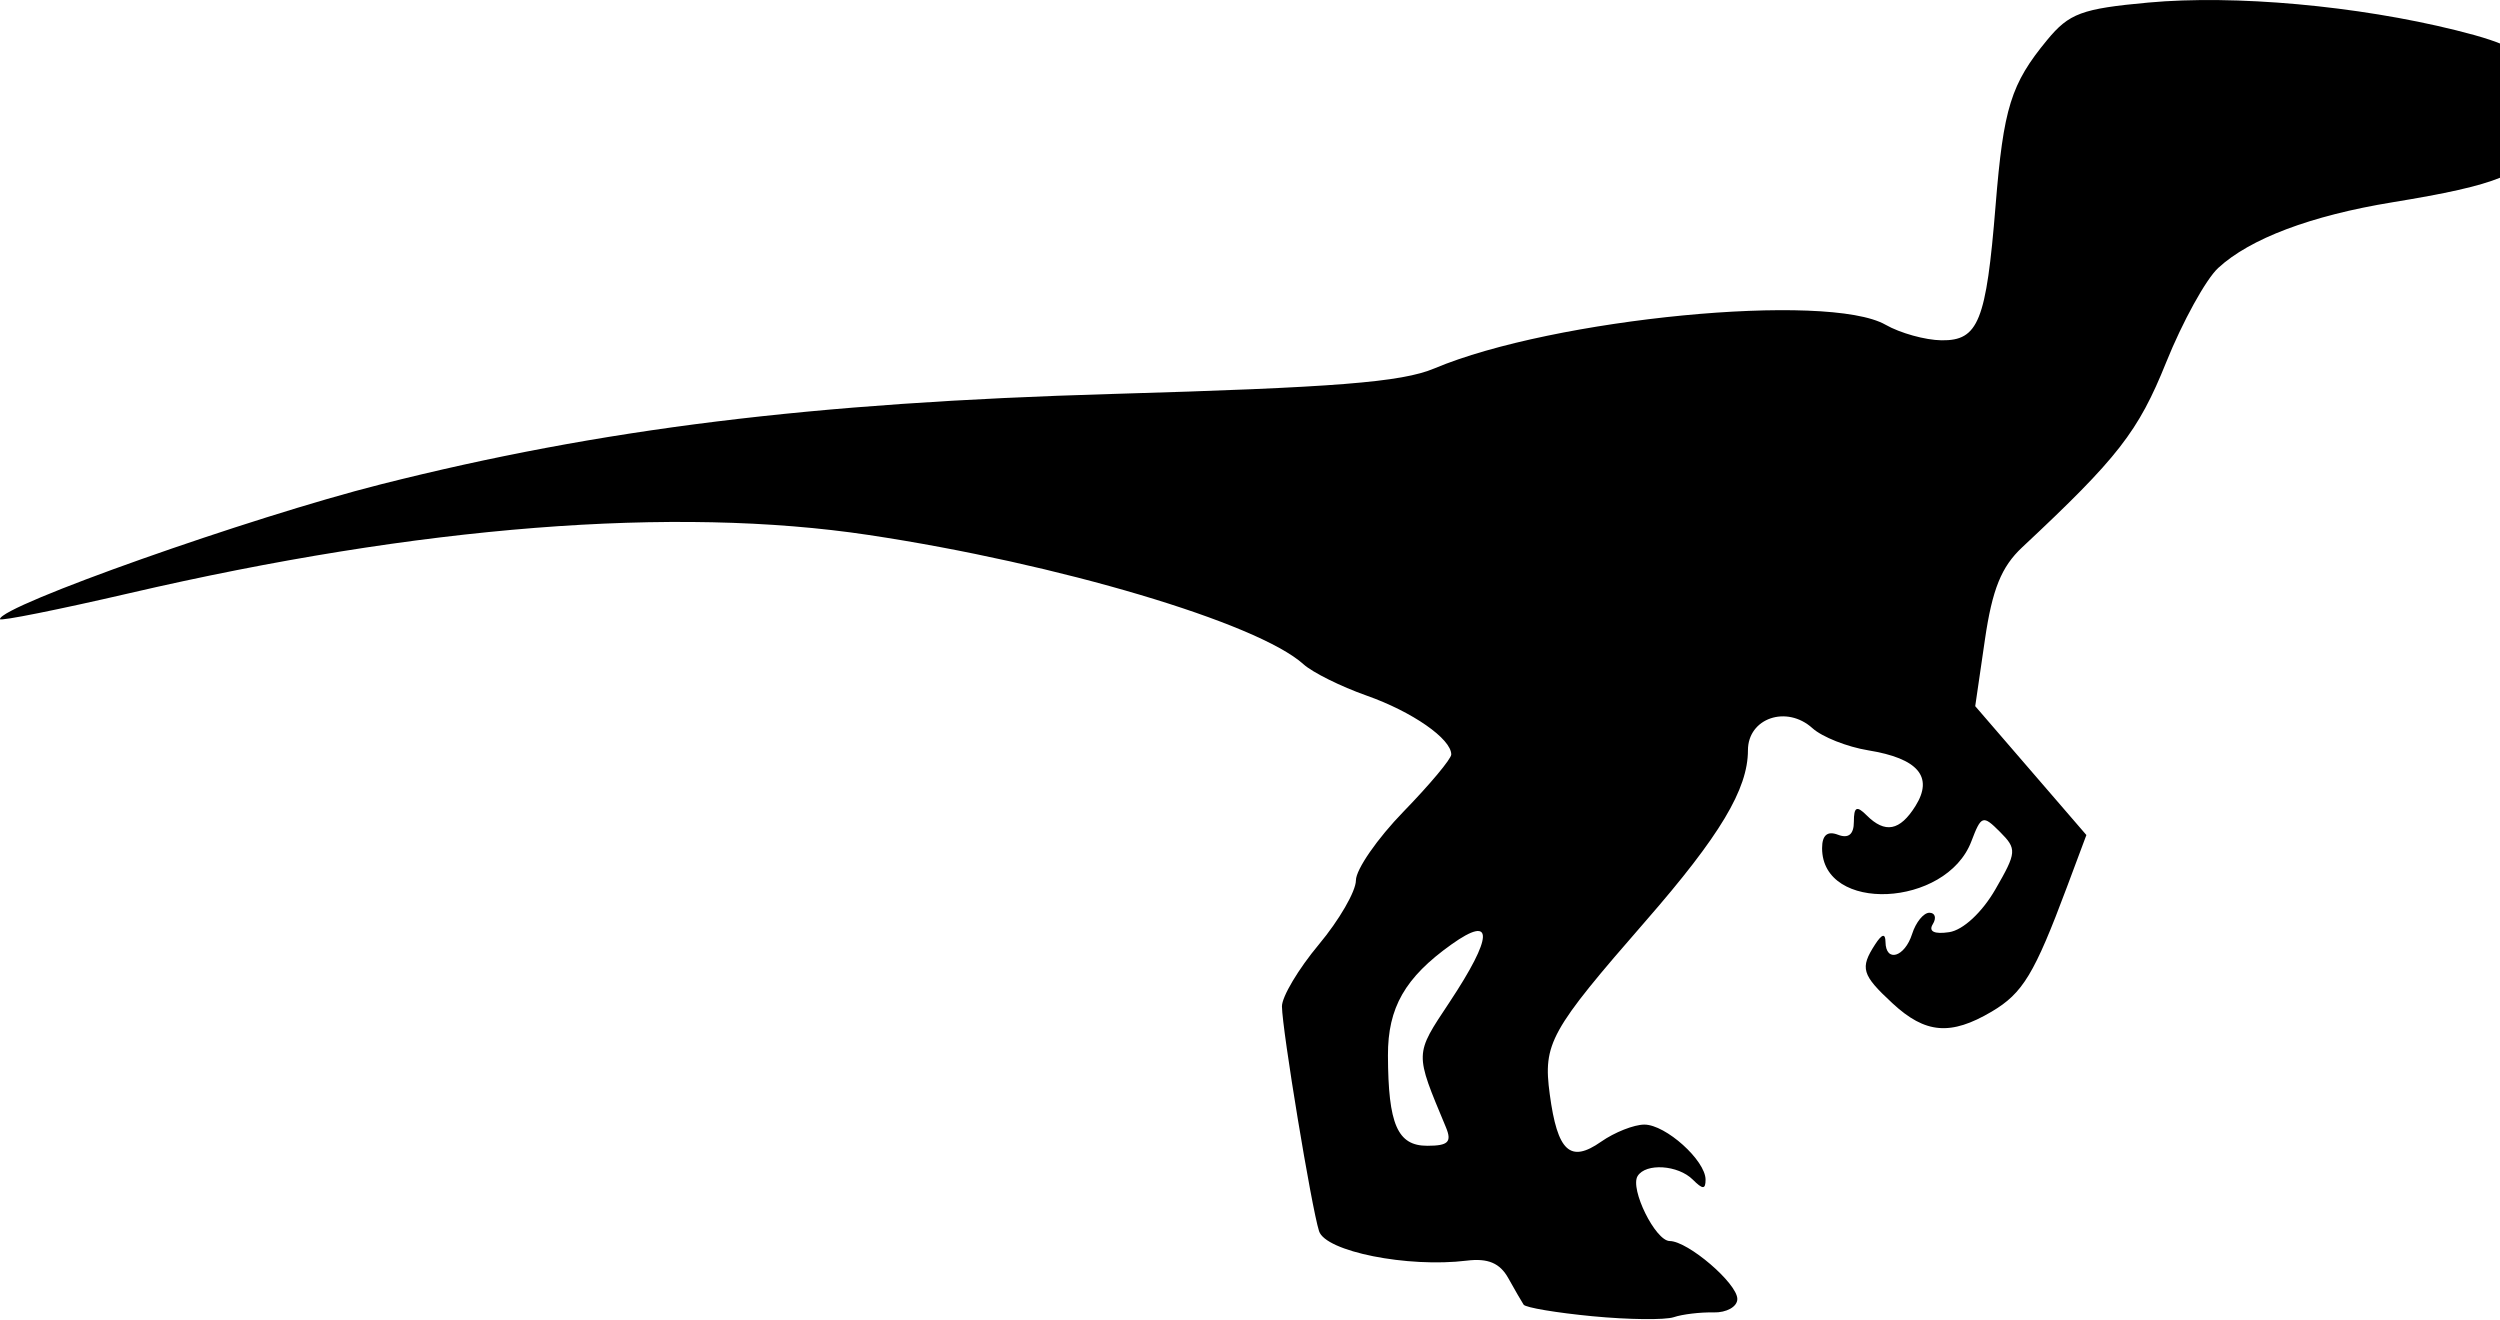
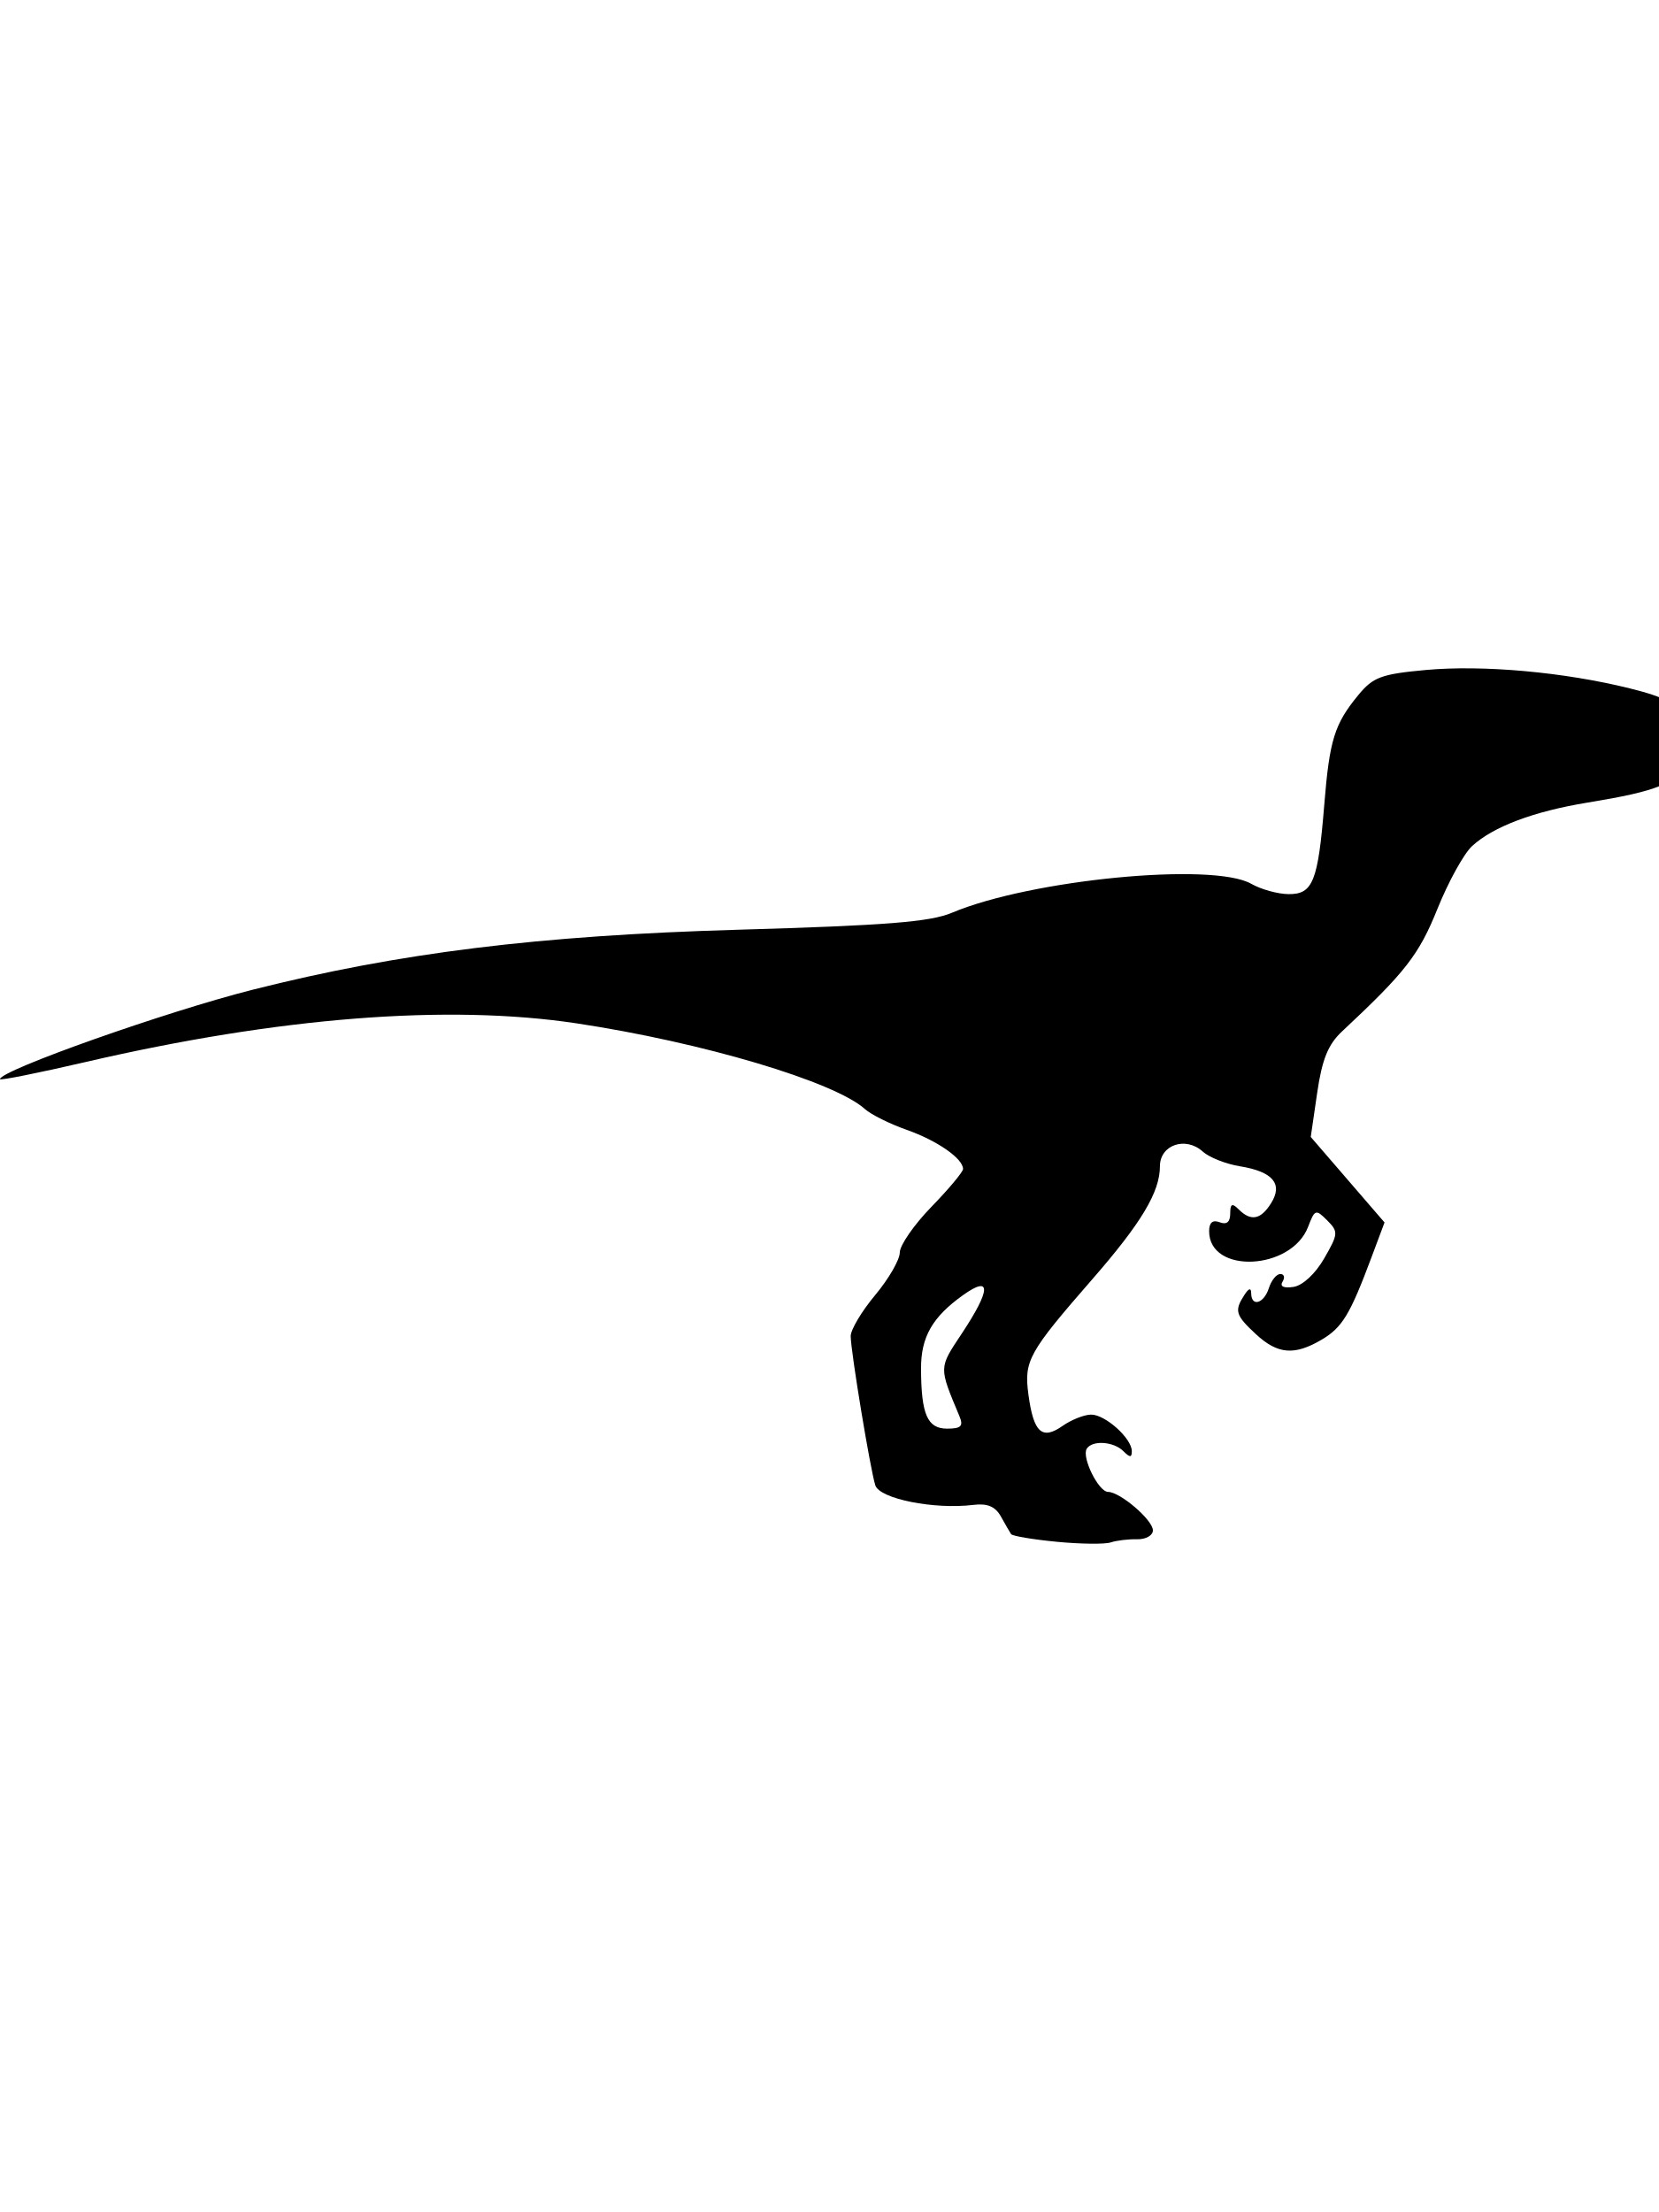
- <svg xmlns="http://www.w3.org/2000/svg" id="svg13095" viewBox="0 0 178.56 94.217" version="1.1">
-   <g id="layer1" transform="translate(-20.658 26.802)">
-     <flowRoot id="flowRoot5209" xml:space="preserve" style="font-size:40px;font-family:Sans;letter-spacing:0px;line-height:125%;word-spacing:0px;fill:#000000" transform="translate(-435.45 -151.2)">
-       <flowRegion id="flowRegion5211">
-         <rect id="rect5213" y="42.21" width="123.24" x="-62.629" height="86.873" />
-       </flowRegion>
-       <flowPara id="flowPara5215">rhetorical raptorrhetorical raptorR</flowPara>
-     </flowRoot>
-     <path id="path9192" d="m134.4 67.209c-2.567-0.246-4.78-0.618-4.918-0.826-0.138-0.208-0.63-1.059-1.094-1.892-0.601-1.08-1.451-1.439-2.966-1.253-4.228 0.518-10.092-0.654-10.553-2.108-0.544-1.715-2.631-14.359-2.649-16.05-0.008-0.689 1.179-2.679 2.635-4.422s2.648-3.805 2.648-4.582c0-0.777 1.532-2.989 3.405-4.916 1.873-1.927 3.405-3.76 3.405-4.073 0-1.121-2.78-3.054-6.053-4.209-1.831-0.646-3.857-1.652-4.502-2.236-3.27-2.959-17.524-7.197-31.059-9.234-13.856-2.085-32.047-0.654-52.775 4.154-5.098 1.182-9.269 2.018-9.269 1.857 0-0.943 17.877-7.271 27.203-9.628 15.732-3.977 30.769-5.835 52.244-6.455 15.92-0.46 20.659-0.835 23.002-1.823 8.498-3.58 28.106-5.476 32.233-3.117 1.04 0.595 2.836 1.093 3.991 1.108 2.637 0.034 3.194-1.353 3.862-9.617 0.565-6.991 1.095-8.693 3.681-11.829 1.575-1.91 2.466-2.24 7.234-2.677 6.164-0.565 14.898 0.222 21.976 1.98 3.858 0.958 5.072 1.634 6.165 3.432 0.637 1.048 0.958 1.643 0.973 2.232 0.015 0.589-0.275 1.174-0.859 2.201-1.368 2.408-3.258 3.179-10.826 4.42-5.821 0.954-10.171 2.594-12.444 4.691-0.877 0.809-2.55 3.844-3.717 6.745-1.993 4.951-3.442 6.811-10.279 13.204-1.491 1.394-2.141 3.002-2.665 6.596l-0.693 4.753 3.97 4.602 3.97 4.602-1.391 3.721c-2.321 6.207-3.15 7.579-5.373 8.892-2.933 1.733-4.737 1.581-7.085-0.595-2.194-2.033-2.336-2.511-1.245-4.198 0.489-0.757 0.737-0.82 0.745-0.189 0.018 1.502 1.375 1.097 1.903-0.567 0.264-0.832 0.818-1.513 1.231-1.513 0.413 0 0.522 0.369 0.243 0.82-0.32 0.518 0.113 0.727 1.174 0.567 0.99-0.149 2.346-1.407 3.3-3.06 1.527-2.648 1.545-2.881 0.326-4.103-1.221-1.224-1.335-1.185-2.045 0.68-1.799 4.731-10.66 5.136-10.66 0.486 0-0.931 0.379-1.252 1.135-0.961 0.751 0.288 1.135-0.027 1.135-0.932 0-1.063 0.202-1.165 0.908-0.459 1.32 1.32 2.38 1.119 3.493-0.665 1.301-2.083 0.187-3.395-3.372-3.973-1.502-0.244-3.296-0.955-3.988-1.582-1.843-1.668-4.607-0.721-4.607 1.578 0 2.773-1.992 6.101-7.297 12.186-6.854 7.863-7.346 8.751-6.858 12.386 0.549 4.093 1.458 4.932 3.667 3.385 0.96-0.672 2.351-1.222 3.09-1.222 1.525 0 4.371 2.562 4.371 3.934 0 0.706-0.202 0.706-0.908 0-1.053-1.053-3.36-1.204-3.945-0.258-0.565 0.914 1.271 4.633 2.291 4.64 1.312 0.009 4.831 3.026 4.831 4.142 0 0.55-0.766 0.981-1.702 0.958-0.936-0.023-2.213 0.129-2.837 0.339-0.624 0.209-3.235 0.179-5.802-0.067zm-10.47-13.5c-2.243-5.378-2.25-5.141 0.259-8.929 3.128-4.722 3.183-6.295 0.145-4.132-3.323 2.366-4.555 4.517-4.543 7.934 0.017 4.926 0.681 6.452 2.807 6.452 1.501 0 1.772-0.27 1.332-1.324z" style="fill:#000000" />
-   </g>
+ <svg xmlns="http://www.w3.org/2000/svg" version="1.1" id="svg13095" x="0px" y="0px" width="216px" height="288px" viewBox="0 0 216 288" enable-background="new 0 0 216 288" xml:space="preserve">
+   <g id="flowRoot5209" transform="translate(-435.45 -151.2)">
+ </g>
+   <path d="M219.662,93.78c-1.322-2.175-2.791-2.993-7.457-4.152c-8.563-2.126-19.127-3.078-26.584-2.395  c-5.768,0.529-6.846,0.928-8.751,3.239c-3.128,3.793-3.769,5.853-4.452,14.309c-0.809,9.996-1.482,11.674-4.672,11.633  c-1.397-0.018-3.57-0.621-4.828-1.34c-4.992-2.854-28.713-0.56-38.992,3.771c-2.834,1.194-8.566,1.648-27.825,2.205  c-25.978,0.75-44.167,2.998-63.198,7.809c-11.281,2.852-32.907,10.506-32.907,11.647c0,0.195,5.045-0.816,11.212-2.246  c25.074-5.815,47.08-7.547,63.841-5.024c16.373,2.464,33.615,7.59,37.571,11.169c0.78,0.706,3.231,1.924,5.446,2.705  c3.96,1.396,7.322,3.734,7.322,5.092c0,0.379-1.854,2.596-4.119,4.927c-2.265,2.331-4.118,5.007-4.118,5.947  c0,0.939-1.441,3.435-3.204,5.543c-1.762,2.108-3.196,4.517-3.188,5.349c0.022,2.047,2.547,17.342,3.205,19.416  c0.558,1.76,7.651,3.178,12.766,2.551c1.833-0.225,2.861,0.209,3.588,1.516c0.561,1.007,1.156,2.036,1.323,2.288  c0.167,0.251,2.845,0.702,5.95,0.999l0.004,0.002c3.104,0.297,6.263,0.334,7.018,0.08c0.756-0.253,2.301-0.438,3.433-0.41  c1.133,0.029,2.06-0.493,2.06-1.158c0-1.35-4.257-5-5.844-5.011c-1.234-0.009-3.455-4.507-2.771-5.613  c0.707-1.145,3.496-0.962,4.771,0.312c0.854,0.854,1.098,0.854,1.098,0c0-1.66-3.443-4.76-5.287-4.76  c-0.896,0-2.578,0.666-3.738,1.479c-2.672,1.871-3.771,0.856-4.436-4.095c-0.59-4.397,0.004-5.471,8.295-14.982  c6.417-7.361,8.828-11.387,8.828-14.742c0-2.78,3.344-3.926,5.572-1.908c0.838,0.758,3.008,1.618,4.824,1.913  c4.305,0.698,5.653,2.286,4.08,4.806c-1.348,2.157-2.629,2.4-4.227,0.804c-0.854-0.854-1.098-0.73-1.098,0.556  c0,1.094-0.465,1.476-1.373,1.127c-0.915-0.352-1.373,0.037-1.373,1.163c0,5.624,10.719,5.135,12.895-0.589  c0.858-2.256,0.997-2.303,2.474-0.822c1.476,1.479,1.453,1.76-0.394,4.963c-1.154,2-2.794,3.521-3.992,3.702  c-1.283,0.192-1.807-0.061-1.42-0.687c0.338-0.546,0.205-0.992-0.295-0.992c-0.498,0-1.168,0.824-1.488,1.83  c-0.639,2.014-2.279,2.504-2.303,0.688c-0.009-0.764-0.309-0.688-0.9,0.229c-1.318,2.041-1.148,2.617,1.506,5.078  c2.842,2.633,5.023,2.815,8.572,0.72c2.688-1.589,3.691-3.249,6.498-10.757l1.684-4.501l-4.803-5.567l-4.803-5.566l0.838-5.75  c0.635-4.348,1.421-6.293,3.225-7.979c8.271-7.733,10.023-9.983,12.434-15.973c1.413-3.509,3.437-7.181,4.498-8.159  c2.749-2.537,8.012-4.521,15.053-5.675c9.155-1.501,11.441-2.434,13.096-5.347c0.707-1.243,1.057-1.95,1.039-2.663  C220.821,95.768,220.434,95.048,219.662,93.78z M125.238,173.605c-3.035,4.582-3.026,4.295-0.313,10.801  c0.532,1.275,0.204,1.602-1.611,1.602c-2.572,0-3.375-1.846-3.396-7.805c-0.015-4.133,1.476-6.734,5.495-9.598  C129.09,165.989,129.022,167.893,125.238,173.605z" />
</svg>
